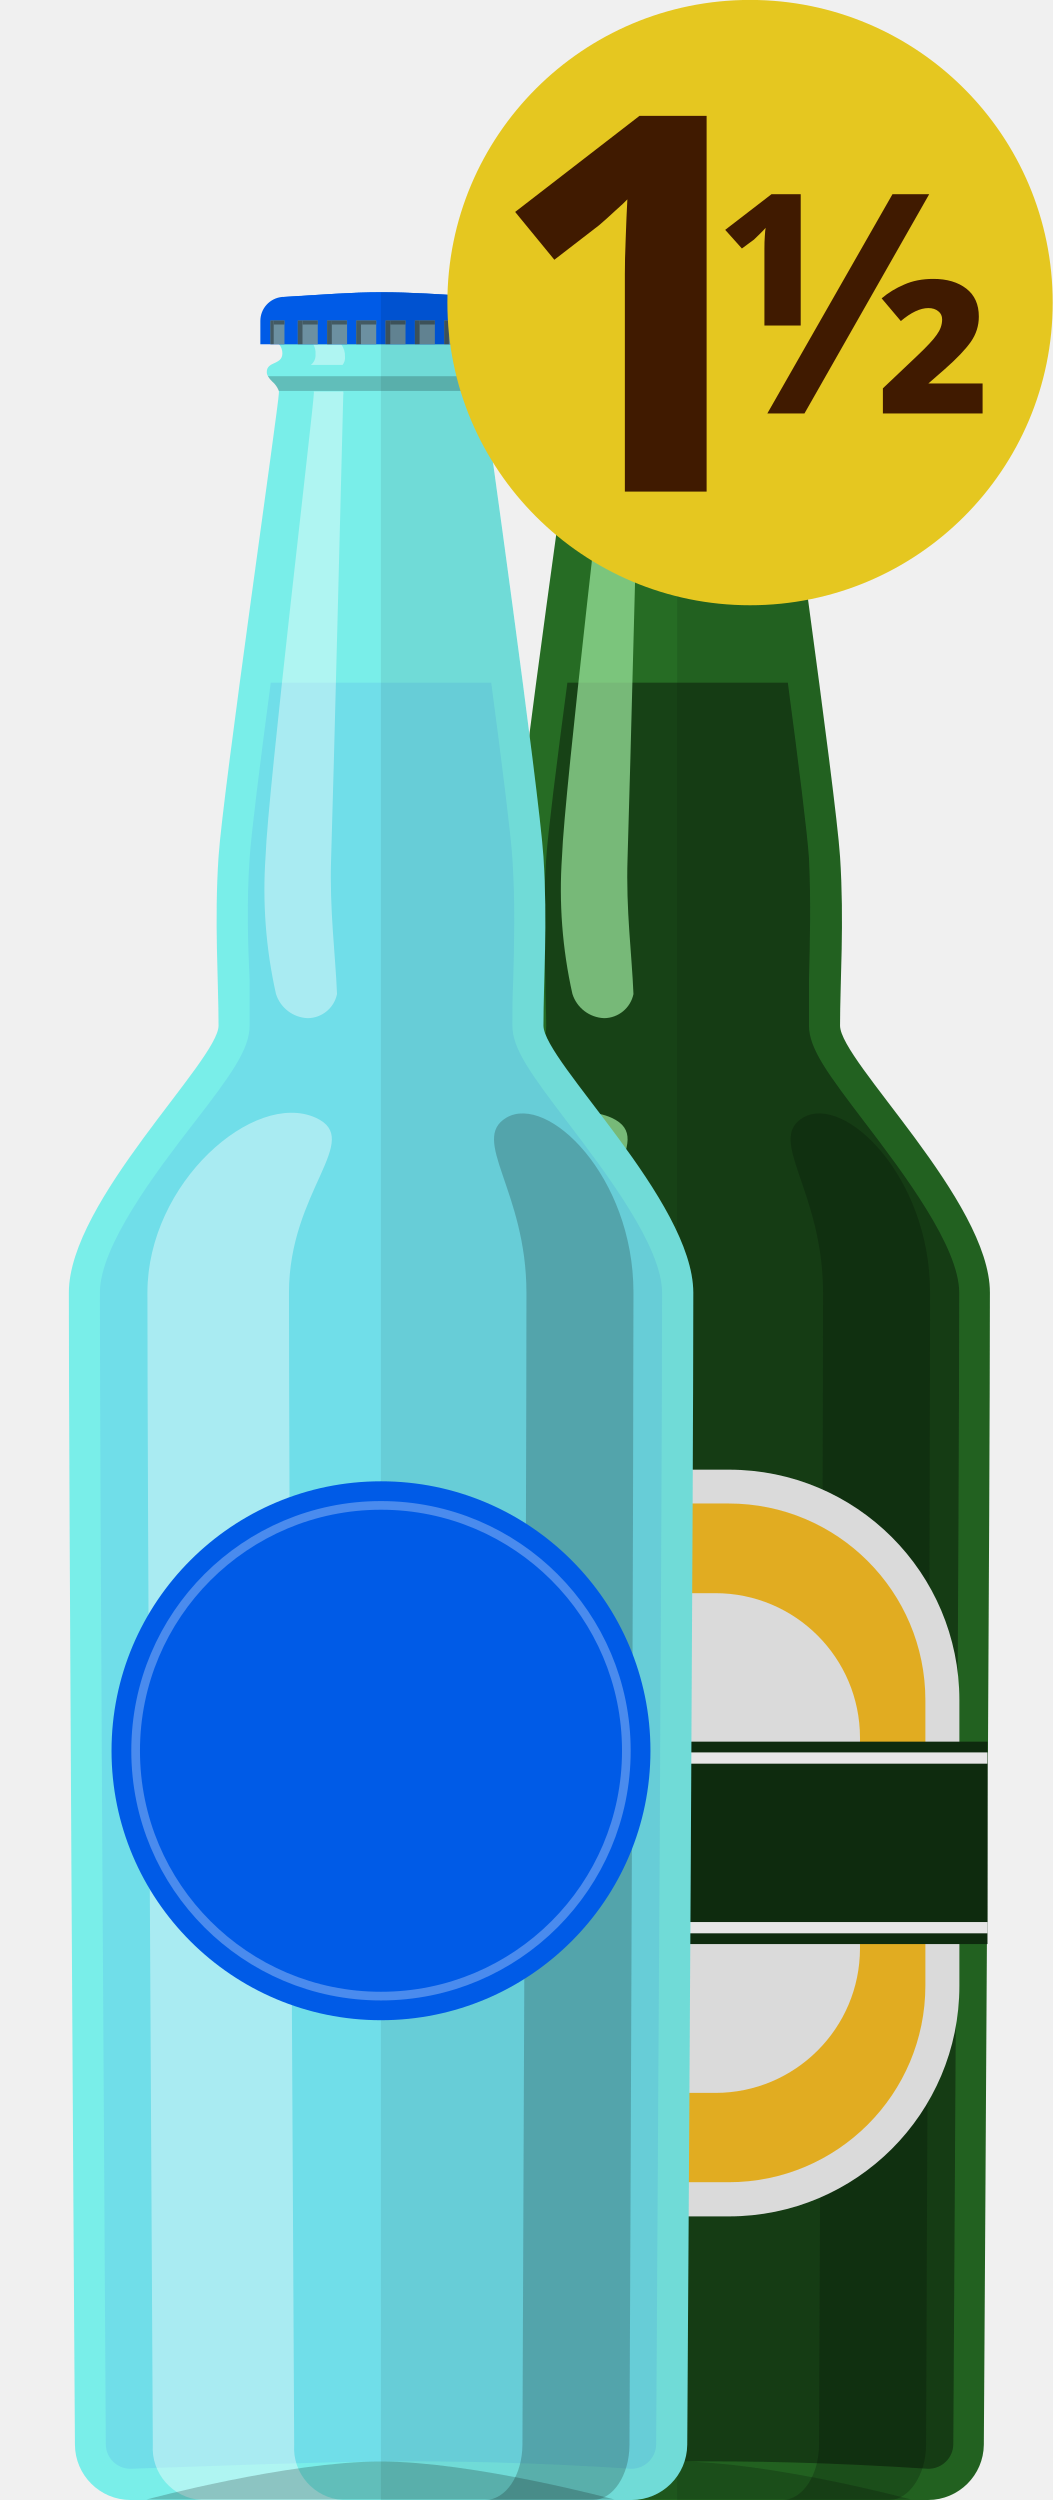
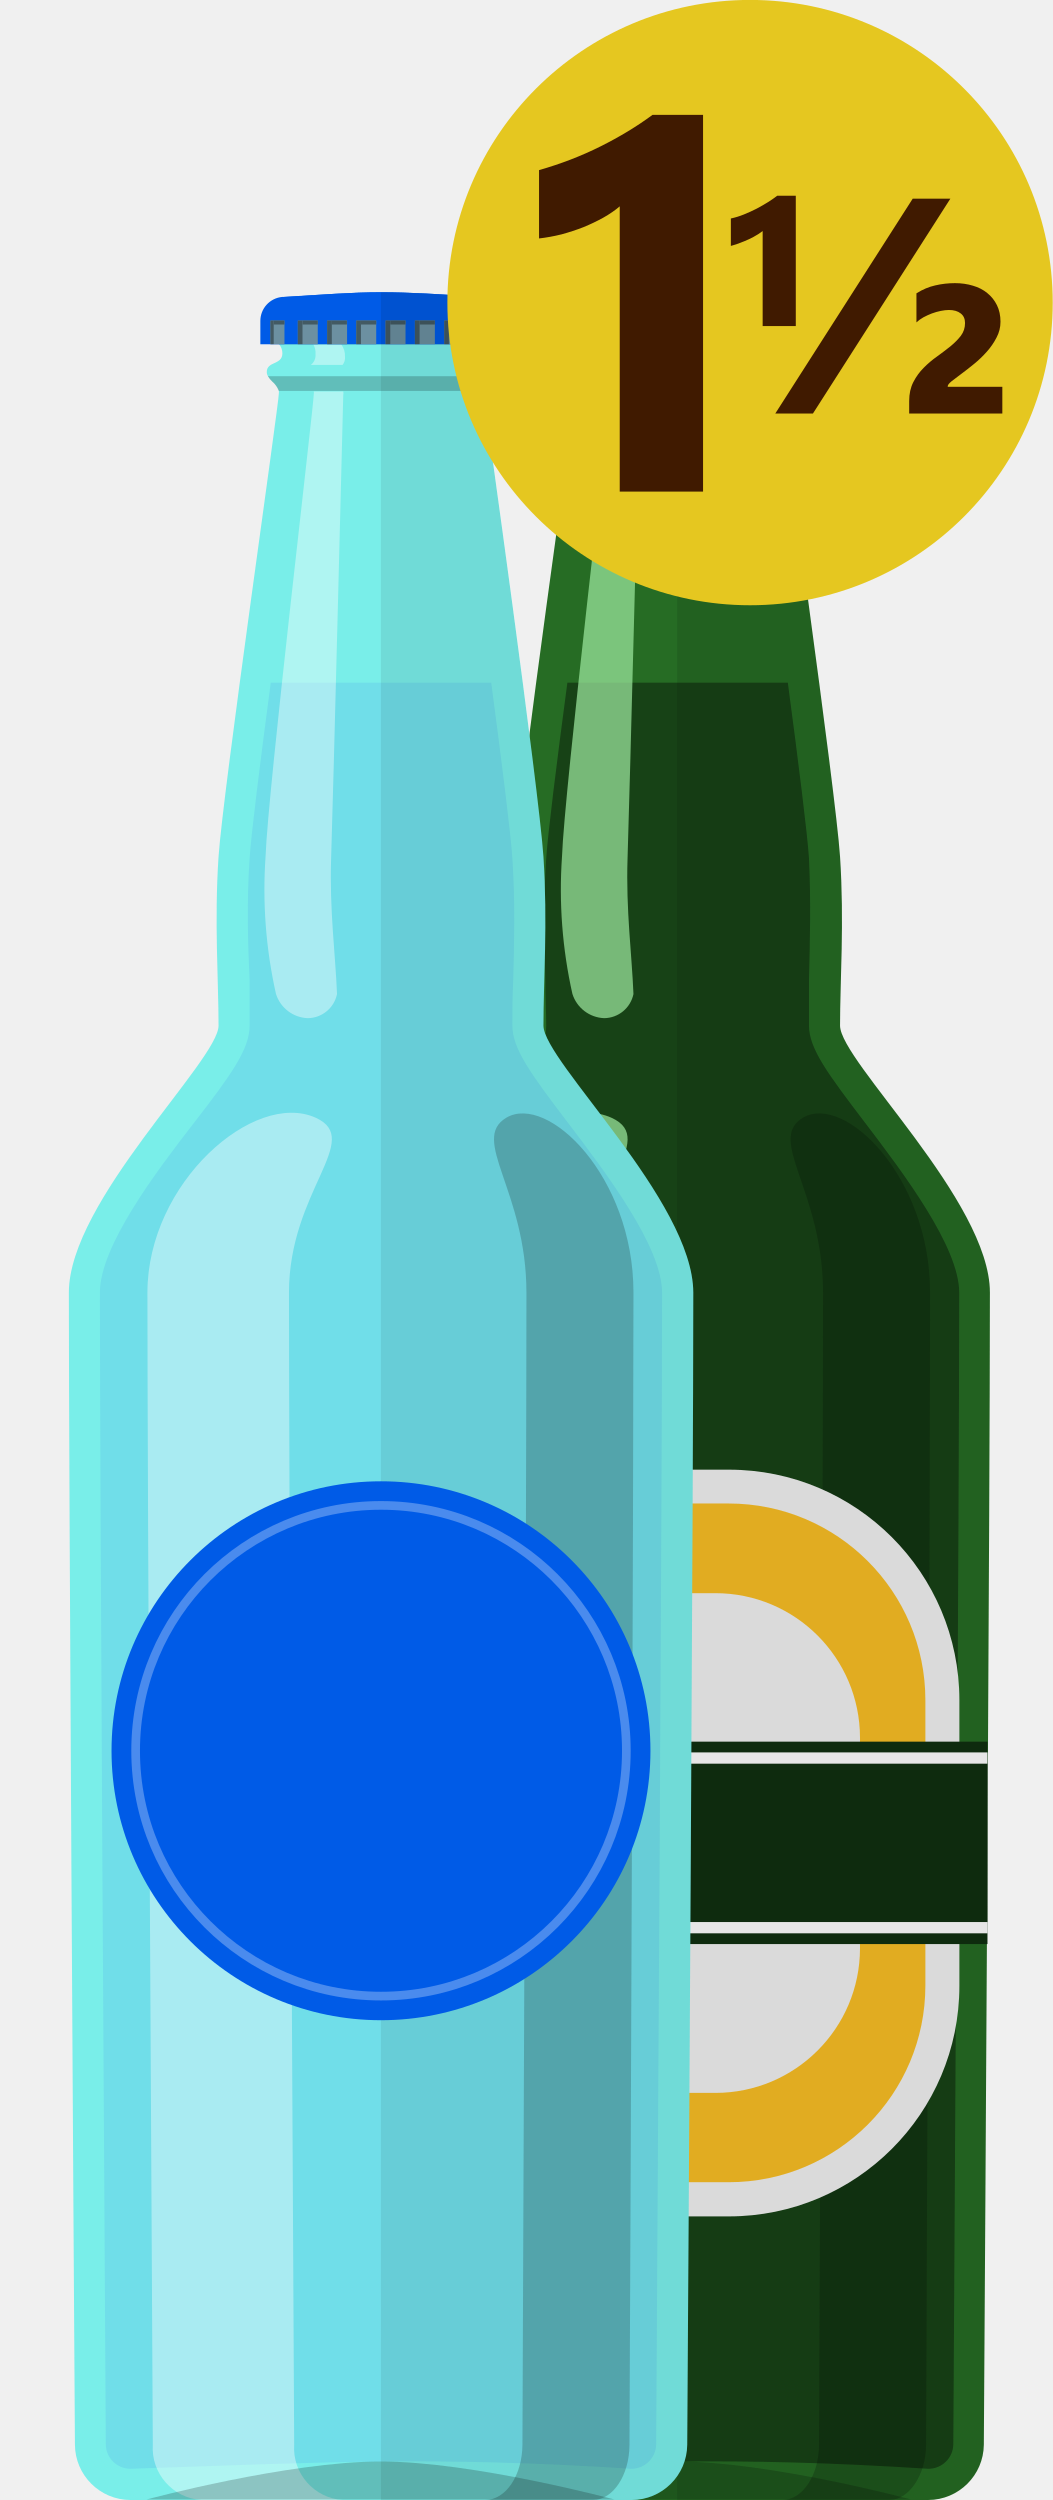
<svg xmlns="http://www.w3.org/2000/svg" viewBox="0 0 40 95" version="1.1" id="svg188" width="40" height="95">
  <defs id="defs4">
    <style id="style2">.cls-1{isolation:isolate;}.cls-2{fill:#266c24;}.cls-3{fill:#174216;}.cls-4{opacity:0.7;}.cls-5{fill:#9feba1;}.cls-13,.cls-21,.cls-6,.cls-8{mix-blend-mode:multiply;}.cls-7,.cls-8{fill:#ccc;}.cls-9{fill:#f2f2f2;}.cls-10{fill:#fabf25;}.cls-11{fill:#103010;}.cls-12,.cls-16{fill:#fff;}.cls-13{fill:#e6e6e6;}.cls-14{fill:#b0bfc6;}.cls-15{fill:#6c90a1;}.cls-16{opacity:0.6;}.cls-17{fill:#435a63;}.cls-18{fill:#79eee9;}.cls-19{fill:#70dee9;}.cls-20{opacity:0.4;}.cls-21{fill:#ebebeb;}.cls-22{fill:#005be7;}.cls-23{fill:none;stroke:#fff;stroke-miterlimit:10;stroke-width:0.5px;opacity:0.29;}</style>
  </defs>
  <g class="cls-1" id="g186" transform="matrix(0.6591337,0,0,0.6591337,2.60992,11.10546)" style="isolation:isolate">
    <g id="Layer_2" data-name="Layer 2">
      <g id="Layer_1-2" data-name="Layer 1">
        <path class="cls-2" d="m 44.47,42.28 c 0,-2.57 0.25,-5.94 0,-9.74 C 44.22,28.74 41.05,6.43 41,5.8 V 5.69 a 1.34,1.34 0 0 1 0.37,-0.55 1.21,1.21 0 0 0 0.22,-0.3 0.42,0.42 0 0 0 0,-0.24 c 0,-0.59 -0.83,-0.39 -0.83,-1.08 A 0.8,0.8 0 0 1 41,3 c 0.26,-0.31 0.71,-0.46 0.79,-0.81 a 0.34,0.34 0 0 0 0,-0.1 0.51,0.51 0 0 0 0,-0.17 H 28.44 a 0.51,0.51 0 0 0 0,0.17 0.34,0.34 0 0 0 0,0.1 c 0.08,0.35 0.53,0.5 0.79,0.81 a 0.8,0.8 0 0 1 0.19,0.52 c 0,0.69 -0.91,0.44 -0.91,1.08 a 0.46,0.46 0 0 0 0.08,0.24 1.09,1.09 0 0 0 0.24,0.3 1.31,1.31 0 0 1 0.39,0.55 V 5.8 c -0.05,0.63 -3.23,23 -3.48,26.74 -0.25,3.74 0,7.17 0,9.74 0,2 -8.63,10.11 -8.63,15.39 0,11 0.27,54.27 0.35,66.42 a 3.21,3.21 0 0 0 3.21,3.19 h 28.88 a 3.22,3.22 0 0 0 3.21,-3.19 c 0.08,-12.15 0.35,-55.37 0.35,-66.42 0,-5.28 -8.64,-13.34 -8.64,-15.39 z" id="path6" style="fill:#266c24" />
        <path class="cls-3" d="m 42.68,42.28 c 0,-0.82 0,-1.7 0,-2.64 0.05,-2.08 0.12,-4.44 0,-7 -0.09,-1.4 -0.61,-5.55 -1.22,-10.13 H 28.75 c -0.61,4.58 -1.13,8.73 -1.22,10.13 -0.17,2.54 -0.11,4.9 -0.05,7 0,0.94 0.05,1.82 0.05,2.64 0,1.33 -1,2.76 -3.21,5.61 -2.21,2.85 -5.43,7.11 -5.43,9.78 0,11 0.27,53.6 0.35,66.4 a 1.42,1.42 0 0 0 1.42,1.41 c 11.39,-0.38 17.47,-0.73 28.89,0 A 1.43,1.43 0 0 0 51,124.07 c 0.08,-12.8 0.34,-55.41 0.34,-66.4 0,-2.65 -3.26,-6.94 -5.42,-9.78 -2.16,-2.84 -3.24,-4.28 -3.24,-5.61 z" id="path8" style="fill:#174216" />
        <g class="cls-4" id="g16" style="opacity:0.7">
          <path class="cls-5" d="m 32.93,5.92 a 0.65,0.65 0 0 0 0,-0.2 h -1.71 a 0.26,0.26 0 0 1 0,0.15 c 0,0.63 -2.65,22.88 -2.78,26.67 a 27.48,27.48 0 0 0 0.6,7.91 2,2 0 0 0 1.83,1.4 1.74,1.74 0 0 0 1.69,-1.39 C 32.47,38.2 32.12,35.6 32.22,32.64 32.33,29.41 32.93,5.92 32.93,5.92 Z" id="path10" style="fill:#9feba1" />
          <path class="cls-5" d="m 31.2,3 a 1,1 0 0 1 0.13,0.58 0.7,0.7 0 0 1 -0.27,0.61 h 1.83 A 0.65,0.65 0 0 0 33,3.72 1.1,1.1 0 0 0 32.81,3 Z" id="path12" style="fill:#9feba1" />
          <path class="cls-5" d="m 30.05,124.09 c -0.07,-12.15 -0.3,-55.37 -0.3,-66.42 0,-5.87 4.32,-8.82 1.54,-10.08 -3.55,-1.6 -9.7,3.75 -9.7,10.08 0,11 0.24,54.27 0.31,66.42 a 3,3 0 0 0 2.79,3.19 h 8.16 a 3,3 0 0 1 -2.8,-3.19 z" id="path14" style="fill:#9feba1" />
        </g>
        <g class="cls-6" id="g20" style="mix-blend-mode:multiply">
          <path class="cls-7" d="m 43.26,124.09 c 0.05,-12.15 0.23,-55.37 0.23,-66.42 0,-5.87 -3.27,-8.82 -1.16,-10.08 2.37,-1.41 7.33,3.36 7.33,10.08 0,11 -0.18,54.27 -0.23,66.42 0,1.76 -1,3.19 -2.11,3.19 h -6.18 c 1.17,0 2.11,-1.43 2.12,-3.19 z" id="path18" style="fill:#cccccc" />
        </g>
        <path class="cls-8" d="M 41.79,2.19 C 41.71,2.54 41.26,2.69 41,3 H 29.21 C 28.95,2.69 28.5,2.54 28.42,2.19 Z" id="path22" style="mix-blend-mode:multiply;fill:#cccccc" />
        <path class="cls-8" d="M 41.59,4.84 A 1.21,1.21 0 0 1 41.37,5.14 1.34,1.34 0 0 0 41,5.69 v 0 H 29.21 A 1.31,1.31 0 0 0 28.82,5.14 1.09,1.09 0 0 1 28.58,4.84 Z" id="path24" style="mix-blend-mode:multiply;fill:#cccccc" />
        <path class="cls-8" d="m 48.56,127.25 h -0.25 -26.42 -0.3 c 0,0 8.15,-2.19 13.49,-2.19 5.34,0 13.48,2.19 13.48,2.19 z" id="path26" style="mix-blend-mode:multiply;fill:#cccccc" />
        <rect class="cls-9" x="18.85" y="67.88" width="32.5" height="43.05" rx="13.29" id="rect28" style="fill:#f2f2f2" />
        <rect class="cls-10" x="20.81" y="69.83" width="28.58" height="39.13" rx="11.34" id="rect30" style="fill:#fabf25" />
        <rect class="cls-9" x="24.58" y="75" width="21.04" height="28.81" rx="8.34" id="rect32" style="fill:#f2f2f2" />
        <rect class="cls-11" x="17.24" y="83.56" width="35.73" height="11.67" id="rect34" style="fill:#103010" />
        <rect class="cls-12" x="17.24" y="84.18" width="35.73" height="10.43" id="rect36" style="fill:#ffffff" />
        <rect class="cls-11" x="17.24" y="84.83" width="35.73" height="9.13" id="rect38" style="fill:#103010" />
        <path class="cls-13" d="m 44.47,42.28 c 0,-2.57 0.25,-5.94 0,-9.74 C 44.22,28.74 41.05,6.43 41,5.8 V 5.69 a 1.34,1.34 0 0 1 0.37,-0.55 1.21,1.21 0 0 0 0.22,-0.3 0.42,0.42 0 0 0 0,-0.24 c 0,-0.59 -0.83,-0.39 -0.83,-1.08 A 0.8,0.8 0 0 1 41,3 c 0.26,-0.31 0.71,-0.46 0.79,-0.81 a 0.34,0.34 0 0 0 0,-0.1 0.51,0.51 0 0 0 0,-0.17 h -6.71 v 125.36 h 14.47 a 3.22,3.22 0 0 0 3.21,-3.19 c 0.08,-12.15 0.35,-55.37 0.35,-66.42 0,-5.28 -8.64,-13.34 -8.64,-15.39 z" id="path40" style="mix-blend-mode:multiply;fill:#e6e6e6" />
        <path class="cls-14" d="M 42.05,1.66 V 3 H 28.15 V 1.66 a 1.39,1.39 0 0 1 1.26,-1.39 h 0.08 C 31.73,0.14 33.41,0 35.1,0 v 0 c 1.69,0 3.39,0.11 5.59,0.26 h 0.06 a 1.39,1.39 0 0 1 1.3,1.4 z" id="path42" style="fill:#b0bfc6" />
        <rect class="cls-15" x="30.31" y="1.63" width="1.15" height="1.37" id="rect44" style="fill:#6c90a1" />
        <rect class="cls-15" x="32" y="1.63" width="1.15" height="1.37" id="rect46" style="fill:#6c90a1" />
        <rect class="cls-15" x="33.68" y="1.63" width="1.15" height="1.37" id="rect48" style="fill:#6c90a1" />
        <rect class="cls-15" x="35.37" y="1.63" width="1.15" height="1.37" id="rect50" style="fill:#6c90a1" />
        <rect class="cls-15" x="37.06" y="1.63" width="1.15" height="1.37" id="rect52" style="fill:#6c90a1" />
        <rect class="cls-15" x="38.75" y="1.63" width="1.15" height="1.37" id="rect54" style="fill:#6c90a1" />
        <rect class="cls-15" x="28.73" y="1.63" width="0.81" height="1.37" id="rect56" style="fill:#6c90a1" />
        <rect class="cls-15" x="40.66" y="1.63" width="0.81" height="1.37" id="rect58" style="fill:#6c90a1" />
        <path class="cls-16" d="M 40.78,0.27 H 29.49 C 31.73,0.14 33.41,0 35.1,0 c 1.69,0 3.41,0.11 5.62,0.26 z" id="path60" style="opacity:0.6;fill:#ffffff" />
        <rect class="cls-17" x="30.31" y="1.63" width="0.27" height="1.36" id="rect62" style="fill:#435a63" />
        <rect class="cls-17" x="30.58" y="1.63" width="0.88" height="0.23" id="rect64" style="fill:#435a63" />
        <rect class="cls-17" x="28.73" y="1.63" width="0.19" height="1.36" id="rect66" style="fill:#435a63" />
        <rect class="cls-17" x="28.92" y="1.63" width="0.62" height="0.23" id="rect68" style="fill:#435a63" />
        <rect class="cls-17" x="32" y="1.63" width="0.27" height="1.36" id="rect70" style="fill:#435a63" />
        <rect class="cls-17" x="32.26" y="1.63" width="0.88" height="0.23" id="rect72" style="fill:#435a63" />
        <rect class="cls-17" x="33.68" y="1.63" width="0.27" height="1.36" id="rect74" style="fill:#435a63" />
        <rect class="cls-17" x="33.95" y="1.63" width="0.88" height="0.23" id="rect76" style="fill:#435a63" />
        <rect class="cls-17" x="35.37" y="1.63" width="0.27" height="1.36" id="rect78" style="fill:#435a63" />
        <rect class="cls-17" x="35.64" y="1.63" width="0.88" height="0.23" id="rect80" style="fill:#435a63" />
        <rect class="cls-17" x="37.06" y="1.63" width="0.27" height="1.36" id="rect82" style="fill:#435a63" />
        <rect class="cls-17" x="37.33" y="1.63" width="0.88" height="0.23" id="rect84" style="fill:#435a63" />
        <rect class="cls-17" x="38.75" y="1.63" width="0.27" height="1.36" id="rect86" style="fill:#435a63" />
        <rect class="cls-17" x="39.01" y="1.63" width="0.88" height="0.23" id="rect88" style="fill:#435a63" />
        <rect class="cls-17" x="40.66" y="1.63" width="0.19" height="1.36" id="rect90" style="fill:#435a63" />
        <rect class="cls-17" x="40.85" y="1.63" width="0.62" height="0.23" id="rect92" style="fill:#435a63" />
        <path class="cls-13" d="M 42.05,1.66 V 3 H 35.13 V 0 c 1.69,0 3.39,0.11 5.59,0.26 h 0.06 a 1.39,1.39 0 0 1 1.27,1.4 z" id="path94" style="mix-blend-mode:multiply;fill:#e6e6e6" />
        <path class="cls-18" d="m 27.37,42.28 c 0,-2.57 0.25,-5.94 0,-9.74 C 27.12,28.74 24,6.43 23.9,5.8 V 5.69 a 1.34,1.34 0 0 1 0.37,-0.55 1.21,1.21 0 0 0 0.22,-0.3 0.42,0.42 0 0 0 0.05,-0.24 c 0,-0.59 -0.83,-0.39 -0.83,-1.08 A 0.8,0.8 0 0 1 23.9,3 c 0.26,-0.31 0.71,-0.46 0.79,-0.81 a 0.34,0.34 0 0 0 0,-0.1 0.51,0.51 0 0 0 0,-0.17 H 11.34 a 0.51,0.51 0 0 0 0,0.17 0.34,0.34 0 0 0 0,0.1 c 0.08,0.35 0.53,0.5 0.79,0.81 a 0.8,0.8 0 0 1 0.19,0.52 c 0,0.69 -0.9,0.44 -0.9,1.08 a 0.44,0.44 0 0 0 0.07,0.24 1.32,1.32 0 0 0 0.24,0.3 1.31,1.31 0 0 1 0.39,0.55 V 5.8 c 0,0.63 -3.23,23 -3.48,26.74 -0.25,3.74 0,7.17 0,9.74 0,2 -8.63,10.11 -8.63,15.39 0,11 0.27,54.27 0.35,66.42 a 3.21,3.21 0 0 0 3.21,3.19 h 28.88 a 3.21,3.21 0 0 0 3.21,-3.19 C 35.74,111.94 36.01,68.72 36.01,57.67 36,52.39 27.37,44.33 27.37,42.28 Z" id="path96" style="fill:#79eee9" />
        <path class="cls-19" d="m 25.58,42.28 c 0,-0.82 0,-1.7 0.05,-2.64 0.05,-2.08 0.12,-4.44 -0.05,-7 -0.09,-1.4 -0.61,-5.55 -1.22,-10.13 H 11.65 c -0.61,4.58 -1.13,8.73 -1.22,10.13 -0.17,2.54 -0.1,4.9 0,7 0,0.94 0,1.82 0,2.64 0,1.33 -1,2.76 -3.21,5.61 C 5.01,50.74 1.8,55 1.8,57.67 c 0,11 0.26,53.6 0.34,66.4 a 1.42,1.42 0 0 0 1.42,1.41 c 11.39,-0.38 17.47,-0.73 28.89,0 a 1.43,1.43 0 0 0 1.42,-1.41 c 0.08,-12.8 0.34,-55.41 0.34,-66.4 0,-2.65 -3.26,-6.94 -5.42,-9.78 -2.16,-2.84 -3.21,-4.28 -3.21,-5.61 z" id="path98" style="fill:#70dee9" />
        <g class="cls-20" id="g106" style="opacity:0.4">
          <path class="cls-12" d="m 15.83,5.92 a 0.45,0.45 0 0 0 0,-0.2 h -1.7 a 0.38,0.38 0 0 1 0,0.15 c 0,0.63 -2.65,22.88 -2.78,26.67 a 27.48,27.48 0 0 0 0.6,7.91 2,2 0 0 0 1.83,1.4 1.74,1.74 0 0 0 1.69,-1.39 C 15.38,38.2 15.03,35.6 15.13,32.64 15.24,29.41 15.83,5.92 15.83,5.92 Z" id="path100" style="fill:#ffffff" />
          <path class="cls-12" d="m 14.1,3 a 1,1 0 0 1 0.13,0.58 0.7,0.7 0 0 1 -0.27,0.61 h 1.83 A 0.65,0.65 0 0 0 15.93,3.72 1.1,1.1 0 0 0 15.71,3 Z" id="path102" style="fill:#ffffff" />
          <path class="cls-12" d="m 13,124.09 c -0.07,-12.15 -0.3,-55.37 -0.3,-66.42 0,-5.87 4.32,-8.82 1.54,-10.08 -3.55,-1.6 -9.7,3.75 -9.7,10.08 0,11 0.24,54.27 0.31,66.42 a 3,3 0 0 0 2.8,3.19 H 15.8 A 3,3 0 0 1 13,124.09 Z" id="path104" style="fill:#ffffff" />
        </g>
        <g class="cls-6" id="g110" style="mix-blend-mode:multiply">
          <path class="cls-7" d="m 26.16,124.09 c 0.05,-12.15 0.23,-55.37 0.23,-66.42 0,-5.87 -3.27,-8.82 -1.16,-10.08 2.37,-1.41 7.33,3.36 7.33,10.08 0,11 -0.17,54.27 -0.23,66.42 0,1.76 -0.95,3.19 -2.11,3.19 H 24 c 1.21,0 2.15,-1.43 2.16,-3.19 z" id="path108" style="fill:#cccccc" />
        </g>
        <path class="cls-8" d="M 24.69,2.19 C 24.61,2.54 24.16,2.69 23.9,3 H 12.11 C 11.85,2.69 11.4,2.54 11.32,2.19 Z" id="path112" style="mix-blend-mode:multiply;fill:#cccccc" />
        <path class="cls-8" d="m 24.49,4.84 a 1.21,1.21 0 0 1 -0.22,0.3 1.34,1.34 0 0 0 -0.37,0.55 v 0 H 12.11 v 0 A 1.31,1.31 0 0 0 11.72,5.14 1.32,1.32 0 0 1 11.48,4.84 Z" id="path114" style="mix-blend-mode:multiply;fill:#cccccc" />
        <path class="cls-8" d="M 31.46,127.25 H 31.21 4.79 4.49 c 0,0 8.15,-2.19 13.49,-2.19 5.34,0 13.48,2.19 13.48,2.19 z" id="path116" style="mix-blend-mode:multiply;fill:#cccccc" />
        <path class="cls-21" d="m 27.37,42.28 c 0,-2.57 0.25,-5.94 0,-9.74 C 27.12,28.74 24,6.43 23.9,5.8 V 5.69 a 1.34,1.34 0 0 1 0.37,-0.55 1.21,1.21 0 0 0 0.22,-0.3 0.42,0.42 0 0 0 0.05,-0.24 c 0,-0.59 -0.83,-0.39 -0.83,-1.08 A 0.8,0.8 0 0 1 23.9,3 c 0.26,-0.31 0.71,-0.46 0.79,-0.81 a 0.34,0.34 0 0 0 0,-0.1 0.51,0.51 0 0 0 0,-0.17 H 18 v 125.36 h 14.45 a 3.21,3.21 0 0 0 3.21,-3.19 C 35.74,111.94 36.01,68.72 36.01,57.67 36,52.39 27.37,44.33 27.37,42.28 Z" id="path118" style="mix-blend-mode:multiply;fill:#ebebeb" />
        <path class="cls-22" d="M 25,1.66 V 3 H 11.05 V 1.66 a 1.39,1.39 0 0 1 1.26,-1.39 h 0.08 C 14.63,0.14 16.31,0 18,0 v 0 c 1.69,0 3.39,0.11 5.59,0.26 h 0.07 A 1.39,1.39 0 0 1 25,1.66 Z" id="path120" style="fill:#005be7" />
        <rect class="cls-15" x="13.21" y="1.63" width="1.15" height="1.37" id="rect122" style="fill:#6c90a1" />
        <rect class="cls-15" x="14.9" y="1.63" width="1.15" height="1.37" id="rect124" style="fill:#6c90a1" />
        <rect class="cls-15" x="16.58" y="1.63" width="1.15" height="1.37" id="rect126" style="fill:#6c90a1" />
        <rect class="cls-15" x="18.27" y="1.63" width="1.15" height="1.37" id="rect128" style="fill:#6c90a1" />
        <rect class="cls-15" x="19.96" y="1.63" width="1.15" height="1.37" id="rect130" style="fill:#6c90a1" />
        <rect class="cls-15" x="21.65" y="1.63" width="1.15" height="1.37" id="rect132" style="fill:#6c90a1" />
        <rect class="cls-15" x="11.63" y="1.63" width="0.81" height="1.37" id="rect134" style="fill:#6c90a1" />
        <rect class="cls-15" x="23.56" y="1.63" width="0.81" height="1.37" id="rect136" style="fill:#6c90a1" />
        <path class="cls-22" d="M 23.69,0.27 H 12.39 C 14.63,0.14 16.31,0 18,0 c 1.69,0 3.41,0.11 5.62,0.26 z" id="path138" style="fill:#005be7" />
        <rect class="cls-17" x="13.21" y="1.63" width="0.27" height="1.36" id="rect140" style="fill:#435a63" />
        <rect class="cls-17" x="13.48" y="1.63" width="0.88" height="0.23" id="rect142" style="fill:#435a63" />
        <rect class="cls-17" x="11.63" y="1.63" width="0.19" height="1.36" id="rect144" style="fill:#435a63" />
        <rect class="cls-17" x="11.82" y="1.63" width="0.62" height="0.23" id="rect146" style="fill:#435a63" />
        <rect class="cls-17" x="14.9" y="1.63" width="0.27" height="1.36" id="rect148" style="fill:#435a63" />
        <rect class="cls-17" x="15.16" y="1.63" width="0.88" height="0.23" id="rect150" style="fill:#435a63" />
        <rect class="cls-17" x="16.58" y="1.63" width="0.27" height="1.36" id="rect152" style="fill:#435a63" />
        <rect class="cls-17" x="16.85" y="1.63" width="0.88" height="0.23" id="rect154" style="fill:#435a63" />
        <rect class="cls-17" x="18.27" y="1.63" width="0.27" height="1.36" id="rect156" style="fill:#435a63" />
        <rect class="cls-17" x="18.54" y="1.63" width="0.88" height="0.23" id="rect158" style="fill:#435a63" />
        <rect class="cls-17" x="19.96" y="1.63" width="0.27" height="1.36" id="rect160" style="fill:#435a63" />
        <rect class="cls-17" x="20.23" y="1.63" width="0.88" height="0.23" id="rect162" style="fill:#435a63" />
        <rect class="cls-17" x="21.65" y="1.63" width="0.27" height="1.36" id="rect164" style="fill:#435a63" />
        <rect class="cls-17" x="21.91" y="1.63" width="0.88" height="0.23" id="rect166" style="fill:#435a63" />
        <rect class="cls-17" x="23.56" y="1.63" width="0.19" height="1.36" id="rect168" style="fill:#435a63" />
        <rect class="cls-17" x="23.75" y="1.63" width="0.62" height="0.23" id="rect170" style="fill:#435a63" />
        <path class="cls-13" d="M 25,1.66 V 3 H 18 V 0 c 1.69,0 3.39,0.11 5.59,0.26 h 0.07 A 1.39,1.39 0 0 1 25,1.66 Z" id="path172" style="mix-blend-mode:multiply;fill:#e6e6e6" />
        <rect class="cls-22" x="2.47" y="68.55" width="31.07" height="31.07" rx="15.54" id="rect174" style="fill:#005be7" />
        <rect class="cls-23" x="3.86" y="69.94" width="28.29" height="28.29" rx="14.14" id="rect176" style="opacity:0.29;fill:none;stroke:#ffffff;stroke-width:0.5px;stroke-miterlimit:10" />
      </g>
    </g>
  </g>
-   <g id="g1015" transform="translate(-8.173899,-18.43237)">
-     <g id="g1740-4" transform="matrix(3.779528,0,0,3.779528,-431.9066,-822.8667)">
-       <circle style="fill:#e5c720;stroke-width:0.304" id="path1269-7_5_-2" class="st4" cx="123.979" cy="225.636" r="3.043" />
-     </g>
-     <text y="37.653" x="26.147" style="font-style:normal;font-variant:normal;font-weight:bold;font-stretch:normal;font-size:20.291px;font-family:'Segoe UI';-inkscape-font-specification:'Segoe UI Bold';fill:#401a00;stroke-width:1.015" transform="scale(1.014544,0.9856643)" class="st5 st2 st3" id="text1565">1</text>
-     <text y="34.644" x="34.952" style="font-style:normal;font-variant:normal;font-weight:bold;font-stretch:normal;font-size:11.83px;font-family:'Segoe UI';-inkscape-font-specification:'Segoe UI Bold';fill:#401a00;stroke-width:0.591" transform="scale(1.01456,0.9856494)" class="st5 st2 st3" id="text1567">½</text>
+   <g transform="matrix(3.779528,0,0,3.779528,-440.0805,-841.299)" id="g1740-4">
+     <circle r="3.043" cy="225.636" cx="123.979" class="st4" id="path1269-7_5_-2" style="fill:#e5c720;stroke-width:0.304" />
+   </g>
+   <g aria-label="1" transform="scale(1.014544,0.9856643)" style="font-style:normal;font-variant:normal;font-weight:bold;font-stretch:normal;font-size:20.291px;font-family:'Segoe UI';-inkscape-font-specification:'Segoe UI Bold';fill:#401a00;stroke-width:1.015" id="text1565">
+     <path d="M 26.333,4.428 V 18.952 H 23.212 V 7.955 Q 22.955,8.183 22.598,8.391 22.251,8.589 21.855,8.757 21.459,8.916 21.033,9.035 20.607,9.144 20.19,9.193 V 6.558 Q 21.409,6.201 22.489,5.646 23.569,5.091 24.441,4.428 Z" style="font-style:normal;font-variant:normal;font-weight:bold;font-stretch:normal;font-size:20.291px;font-family:'Segoe UI';-inkscape-font-specification:'Segoe UI Bold';fill:#401a00;stroke-width:1.015" id="path913" />
+   </g>
+   <g aria-label="½" transform="scale(1.01456,0.9856494)" style="font-style:normal;font-variant:normal;font-weight:bold;font-stretch:normal;font-size:11.83px;font-family:'Segoe UI';-inkscape-font-specification:'Segoe UI Bold';fill:#401a00;stroke-width:0.591" id="text1567">
+     <path d="M 28.565,12.57 V 8.908 q -0.162,0.127 -0.341,0.225 -0.179,0.098 -0.347,0.168 -0.162,0.069 -0.295,0.116 -0.133,0.046 -0.208,0.064 V 8.423 Q 27.617,8.371 27.866,8.267 28.114,8.163 28.345,8.042 28.576,7.915 28.773,7.788 28.975,7.655 29.113,7.545 h 0.693 v 5.025 z m 7.03,-4.91 -5.147,8.283 H 29.038 l 5.147,-8.283 z m 1.947,8.283 h -3.489 v -0.485 q 0,-0.416 0.156,-0.728 0.156,-0.312 0.387,-0.549 0.231,-0.243 0.503,-0.439 0.271,-0.202 0.503,-0.393 0.231,-0.196 0.387,-0.404 0.156,-0.214 0.156,-0.491 0,-0.243 -0.162,-0.37 -0.162,-0.133 -0.439,-0.133 -0.139,0 -0.306,0.035 -0.168,0.035 -0.335,0.098 -0.162,0.064 -0.318,0.15 -0.15,0.087 -0.26,0.196 v -1.121 q 0.347,-0.225 0.705,-0.306 0.358,-0.087 0.739,-0.087 0.358,0 0.67,0.098 0.312,0.092 0.537,0.283 0.231,0.191 0.364,0.468 0.133,0.277 0.133,0.641 0,0.323 -0.15,0.612 -0.144,0.289 -0.364,0.543 -0.219,0.254 -0.474,0.468 -0.254,0.214 -0.474,0.381 -0.219,0.168 -0.37,0.289 -0.144,0.121 -0.144,0.191 v 0.023 h 2.045 z" style="font-style:normal;font-variant:normal;font-weight:bold;font-stretch:normal;font-size:11.83px;font-family:'Segoe UI';-inkscape-font-specification:'Segoe UI Bold';fill:#401a00;stroke-width:0.591" id="path910" />
  </g>
</svg>
